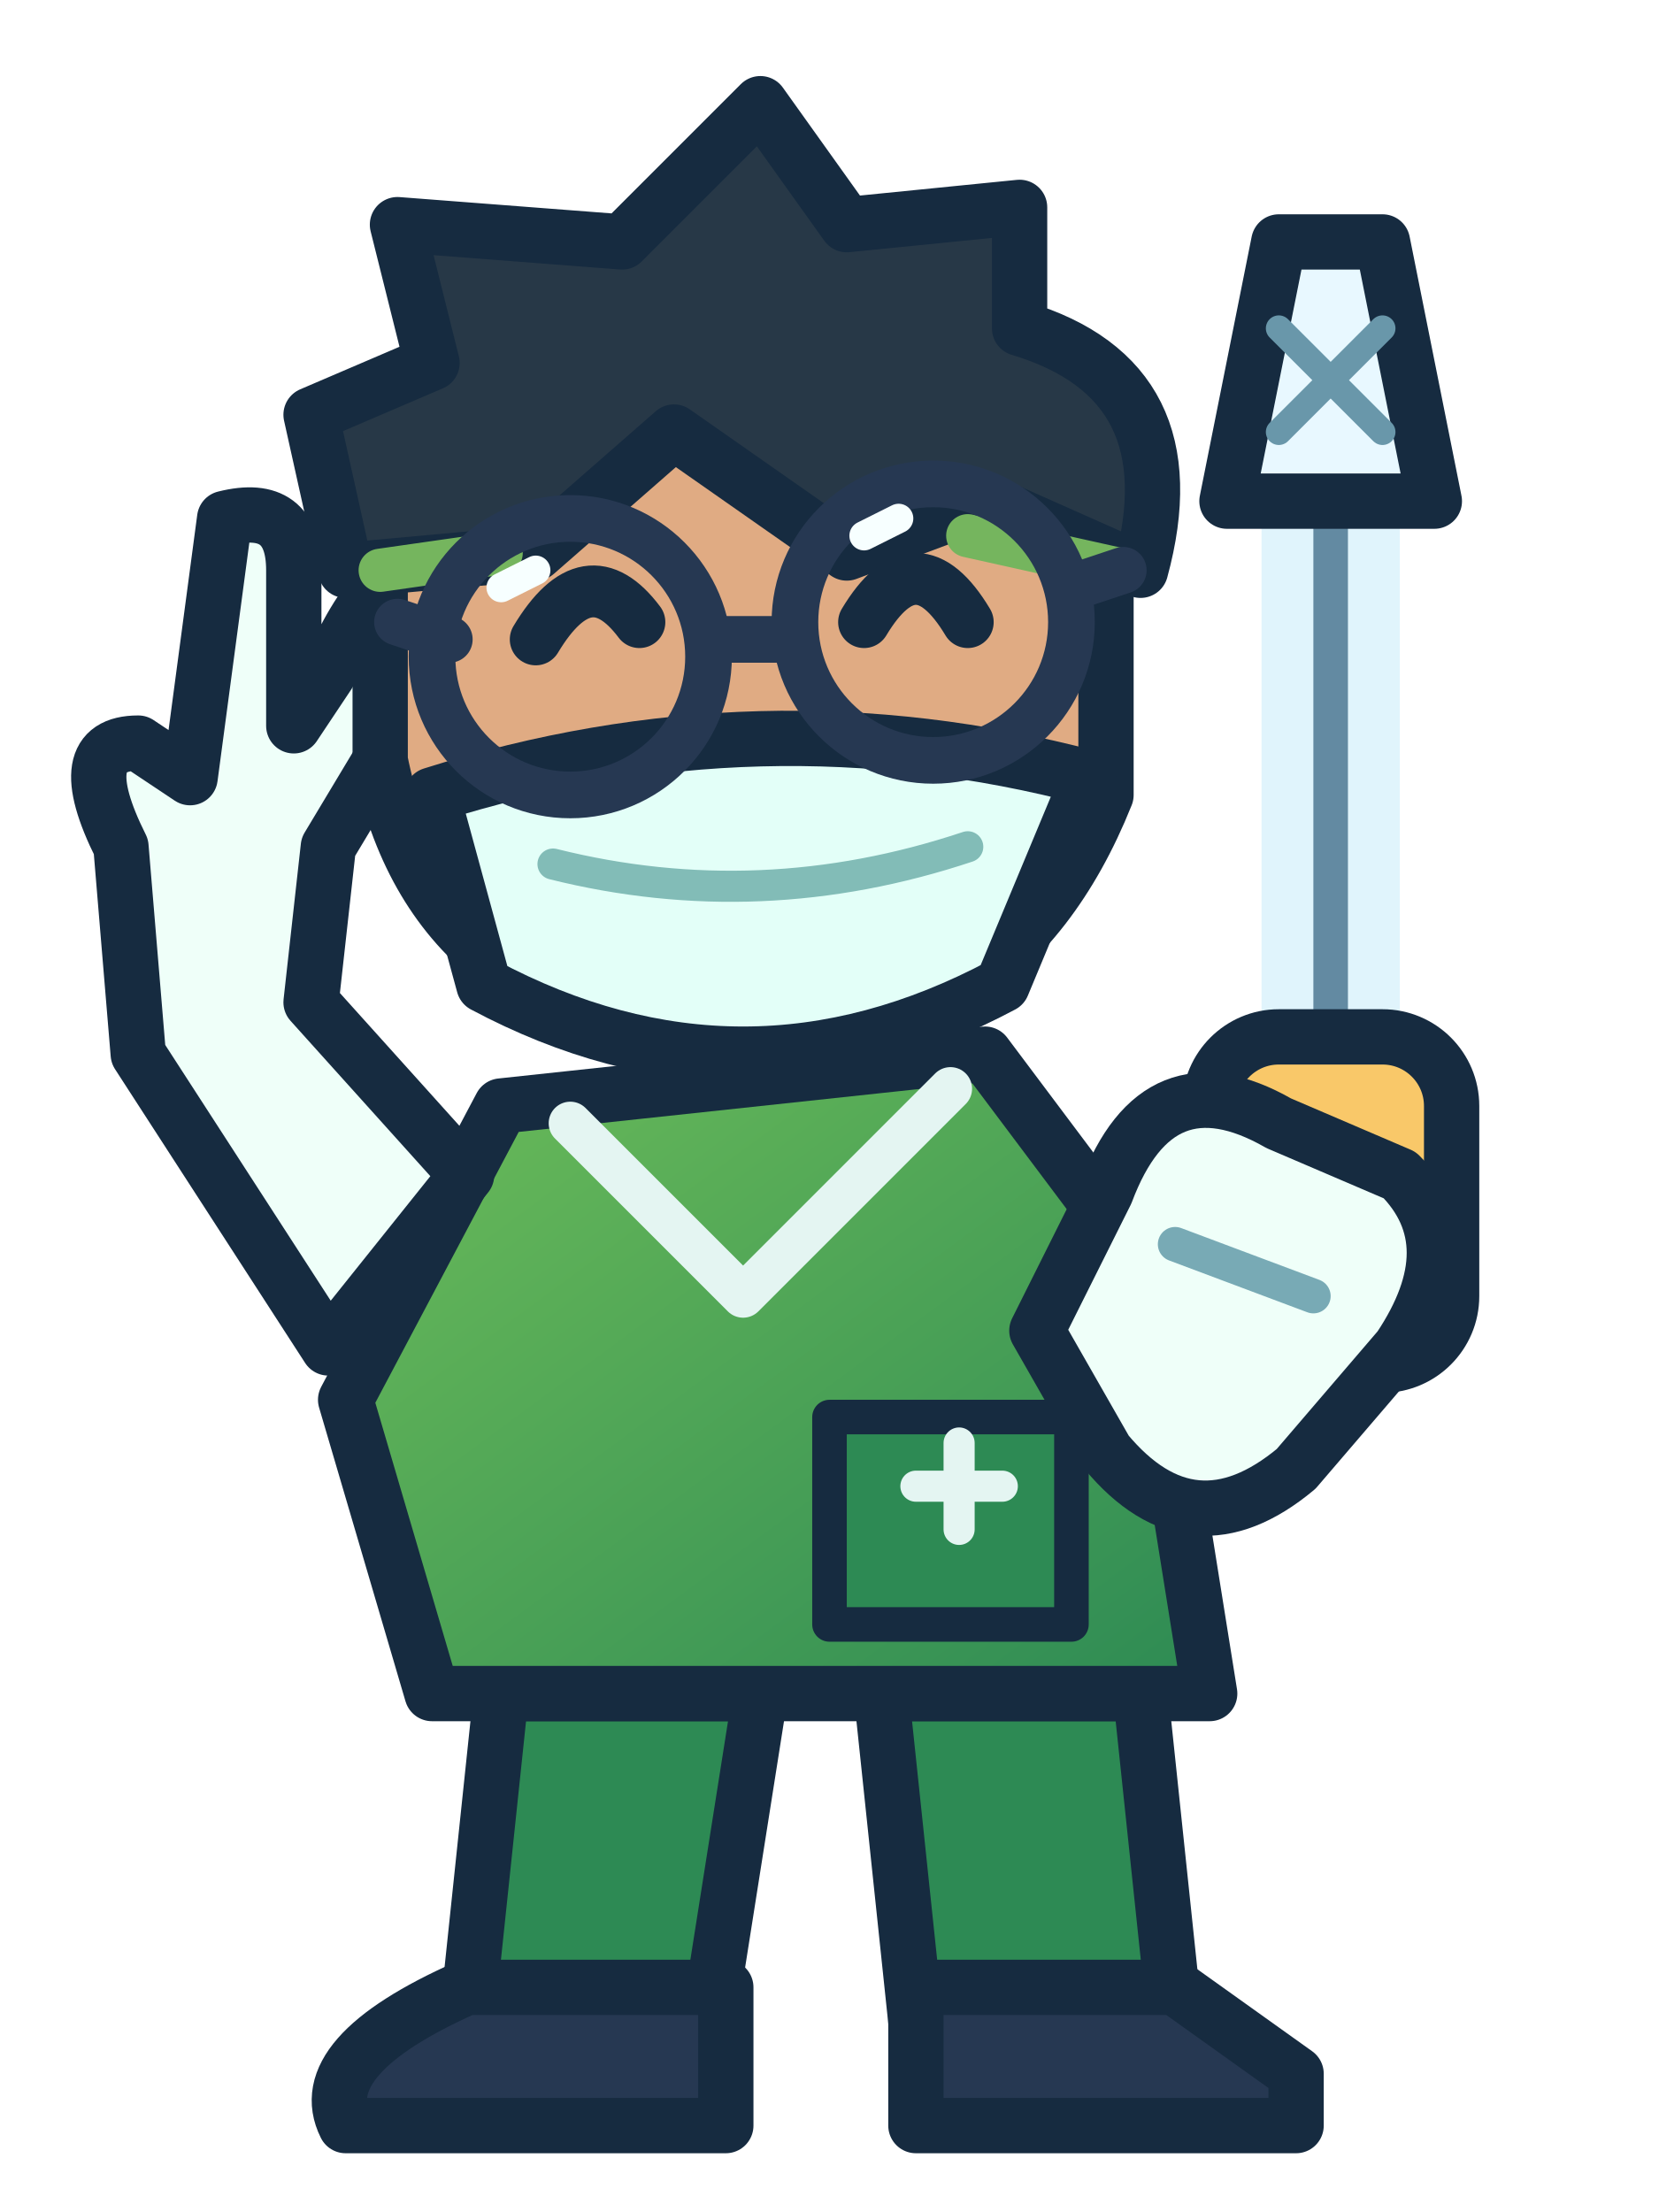
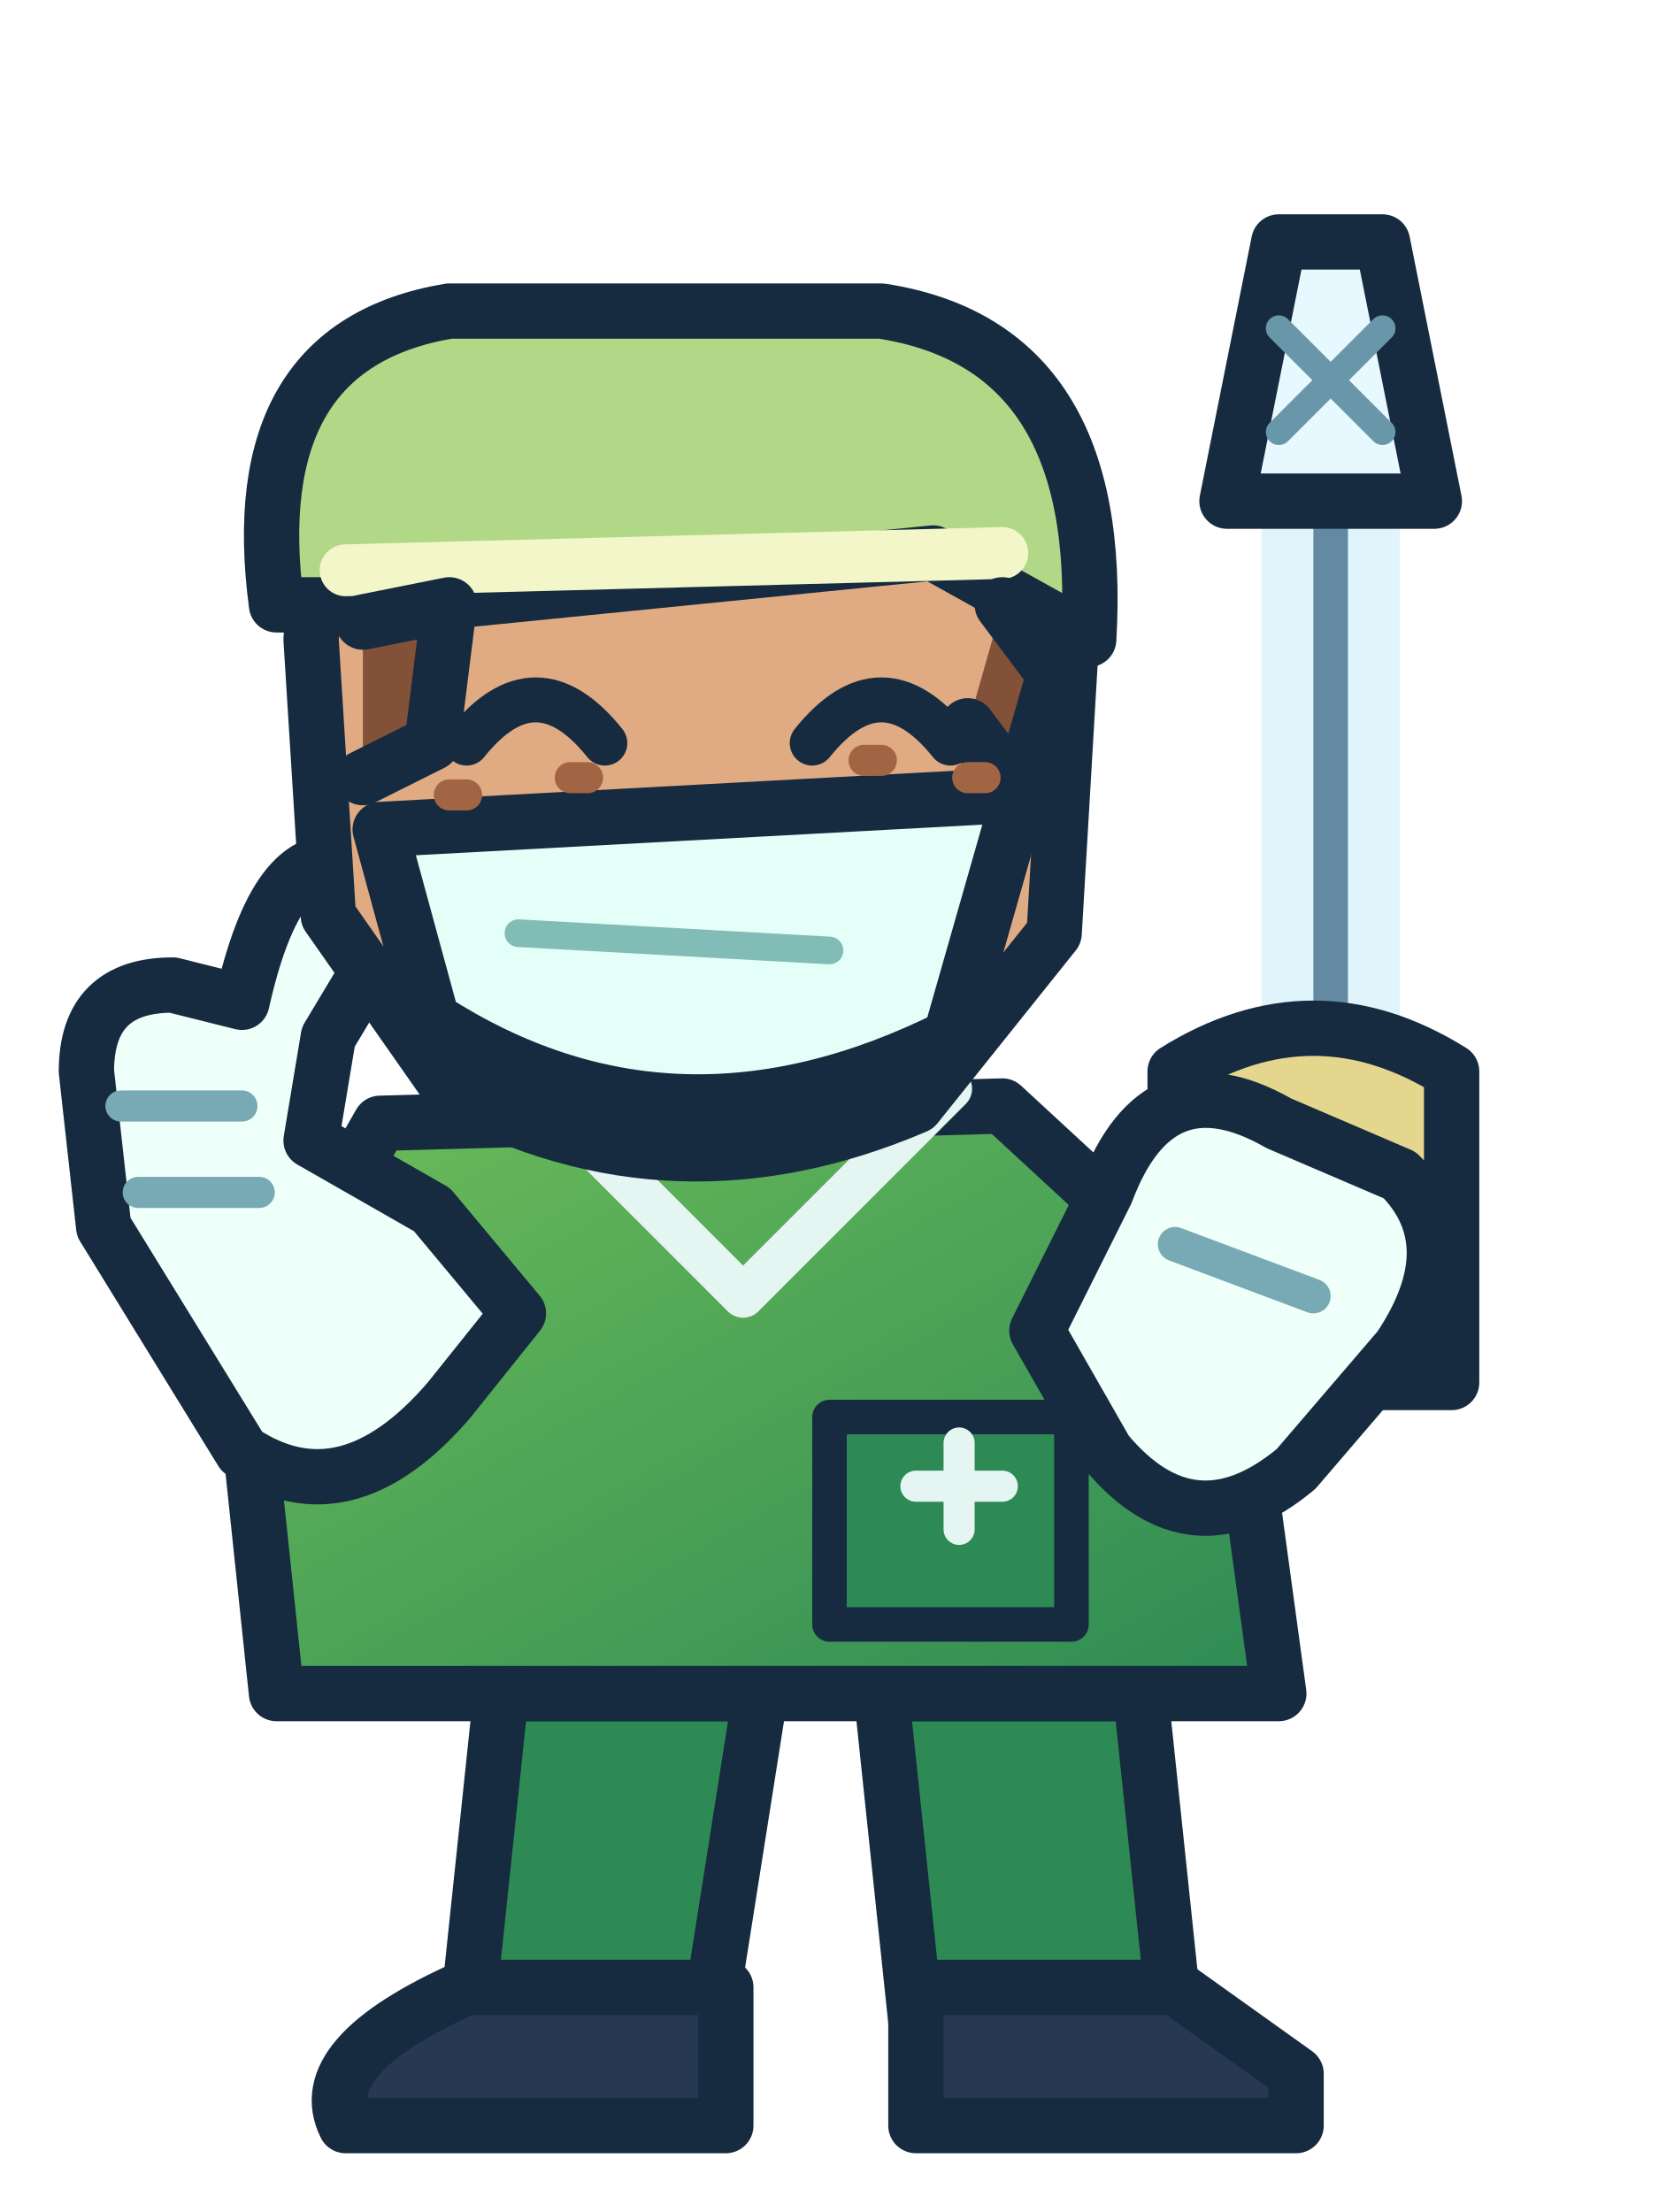
<svg xmlns="http://www.w3.org/2000/svg" width="96" height="128" viewBox="0 0 96 128" role="img" aria-labelledby="alex-victory-title alex-victory-desc">
  <defs>
    <linearGradient id="alex-victory-scrubs" x1="0" y1="0" x2="1" y2="1">
      <stop stop-color="#6dbd59" />
      <stop offset="1" stop-color="#2d8a54" />
    </linearGradient>
  </defs>
  <g stroke="#162b40" stroke-width="3.2" stroke-linejoin="round" stroke-linecap="round">
    <g id="alex-victory-legs">
      <path d="M29 98H44L41 117H27ZM51 98H66L68 117H53Z" fill="#2d8a54" />
      <path d="M27 115H42V123H20Q18 119 27 115ZM53 115H68L75 120V123H53Z" fill="#263852" />
    </g>
    <g id="alex-victory-torso">
-       <path d="M29 64L57 61L66 73L70 98H25L20 81Z" fill="url(#alex-victory-scrubs)" />
+       <path d="M22 65L58 64L71 76L74 98H16L14 79Z" fill="url(#alex-victory-scrubs)" />
      <path d="M33 65L43 75L55 63" fill="none" stroke="#e4f5f2" stroke-width="2.5" />
      <path d="M48 82H62V94H48Z" fill="#2d8a54" stroke-width="2" />
      <path d="M53 86h5m-2.5-2.5v5" stroke="#e4f5f2" stroke-width="1.8" />
    </g>
    <g id="alex-victory-tool">
      <path d="M77 69V29" stroke="#e0f4fc" stroke-width="8" />
      <path d="M77 61V30" stroke="#638aa2" stroke-width="2" />
      <path d="M71 29h12l-3-15h-6z" fill="#e8f8ff" />
      <path d="m74 19 6 6m-6 0 6-6" stroke="#6997aa" stroke-width="1.5" />
-       <rect x="70" y="60" width="14" height="19" rx="4" fill="#f9c869" />
+       <path d="M68 62Q76 57 84 62V80H68Z" fill="#e5d68e" />
    </g>
    <g id="alex-victory-raised-arms">
      <g id="alex-victory-gloves">
-         <path d="M27 68L18 58L19 49L25 39Q28 35 25 33Q22 32 19 39L17 42L17 33Q17 29 13 30L11 45L8 43Q4 43 7 49L8 61L19 78Z" fill="#effff9" />
+         <path d="M25 70L18 66L19 60L22 55Q24 51 20 50Q16 49 14 58L10 57Q5 57 5 62L6 71L14 84Q20 88 26 81L30 76Z" fill="#effff9" />
+         <path d="M7 64h7m-6 5h7" stroke="#78aab5" stroke-width="1.8" />
        <path d="M64 69Q67 61 74 65L81 68Q85 72 81 78L75 85Q69 90 64 84L60 77Z" fill="#effff9" />
        <path d="M68 72l8 3" stroke="#78aab5" stroke-width="2" />
      </g>
    </g>
-     <g id="alex-victory-head">
-       <path d="M22 31Q24 16 41 15Q60 14 64 31L64 46Q58 61 42 60Q25 59 22 44Z" fill="#e0ab83" />
-       <path d="M20 33L18 24L25 21L23 13L36 14L44 6L49 13L59 12L59 19Q69 22 66 33L57 29L49 32L39 25L31 32Z" fill="#273847" />
-       <path d="M22 33L29 32M56 31L65 33" fill="none" stroke="#75b55e" stroke-width="2.5" />
-       <path d="M25 46Q44 40 63 45L58 57Q43 65 28 57Z" fill="#e3fff8" />
-       <path d="M32 50Q44 53 56 49" fill="none" stroke="#82bcb7" stroke-width="1.8" />
-       <path d="M31 37q3-5 6-1m13 0q3-5 6 0" fill="none" stroke-width="3" />
-       <g fill="none" stroke="#263852" stroke-width="2.7">
-         <circle cx="33" cy="38" r="8" />
-         <circle cx="54" cy="36" r="8" />
-         <path d="M41 37h5M23 36l3 1m36-3 3-1" />
-       </g>
-       <path d="M29 34l2-1m19-2 2-1" stroke="#f7ffff" stroke-width="1.7" />
+     <g id="alex-victory-head" transform="translate(-2 0)">
+       <path d="M20 37Q21 21 41 22Q60 21 64 37L63 54L55 64Q41 70 28 63L21 53Z" fill="#e0ab83" />
+       <path d="M18 35Q16 20 28 18L53 18Q66 20 65 37L56 32L26 35Z" fill="#b0d886" />
+       <path d="M22 33L60 32" stroke="#f2f6c8" stroke-width="3" />
+       <path d="M23 36L28 35L27 43L23 45M60 35L63 39L61 46L58 42" fill="#835137" />
+       <path d="M24 48L61 46L57 60Q41 68 27 59Z" fill="#e3fff8" />
+       <path d="M32 54l18 1" stroke="#82bcb7" stroke-width="1.6" />
+       <path d="M29 43q4-5 8 0m12 0q4-5 8 0" fill="none" stroke-width="2.6" />
+       <path d="M28 46h1m6-1h1m16-1h1m5 1h1" stroke="#a16543" stroke-width="1.8" />
    </g>
  </g>
</svg>
